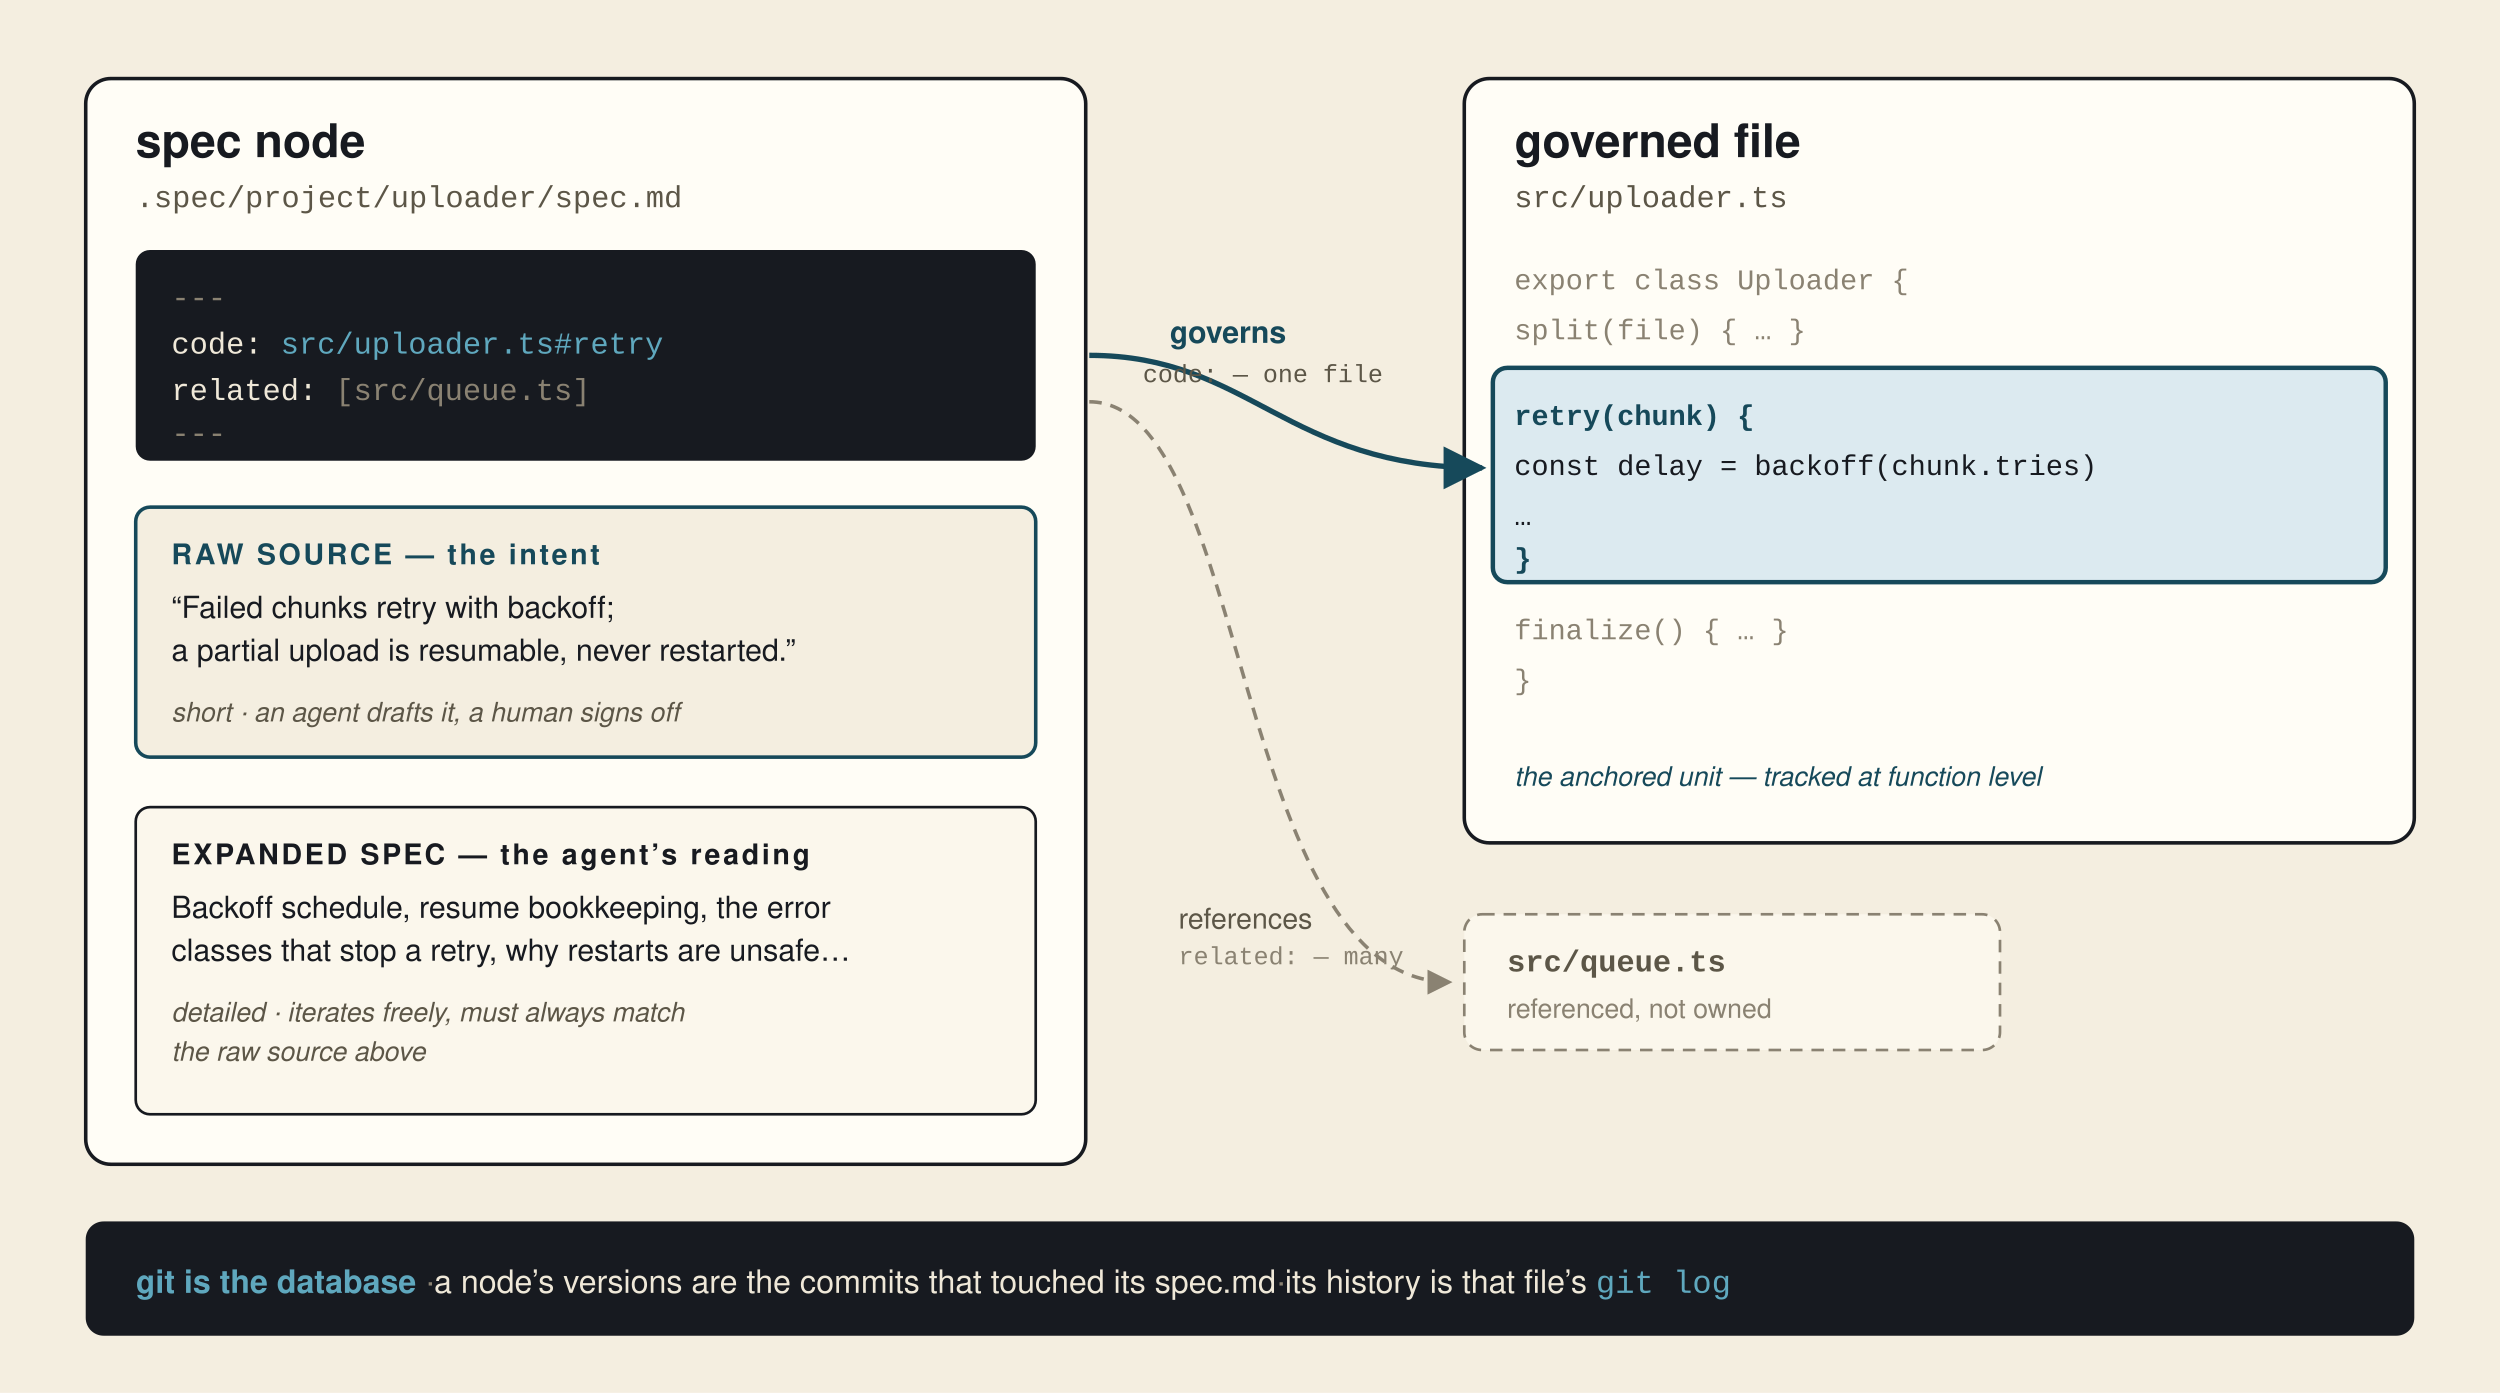
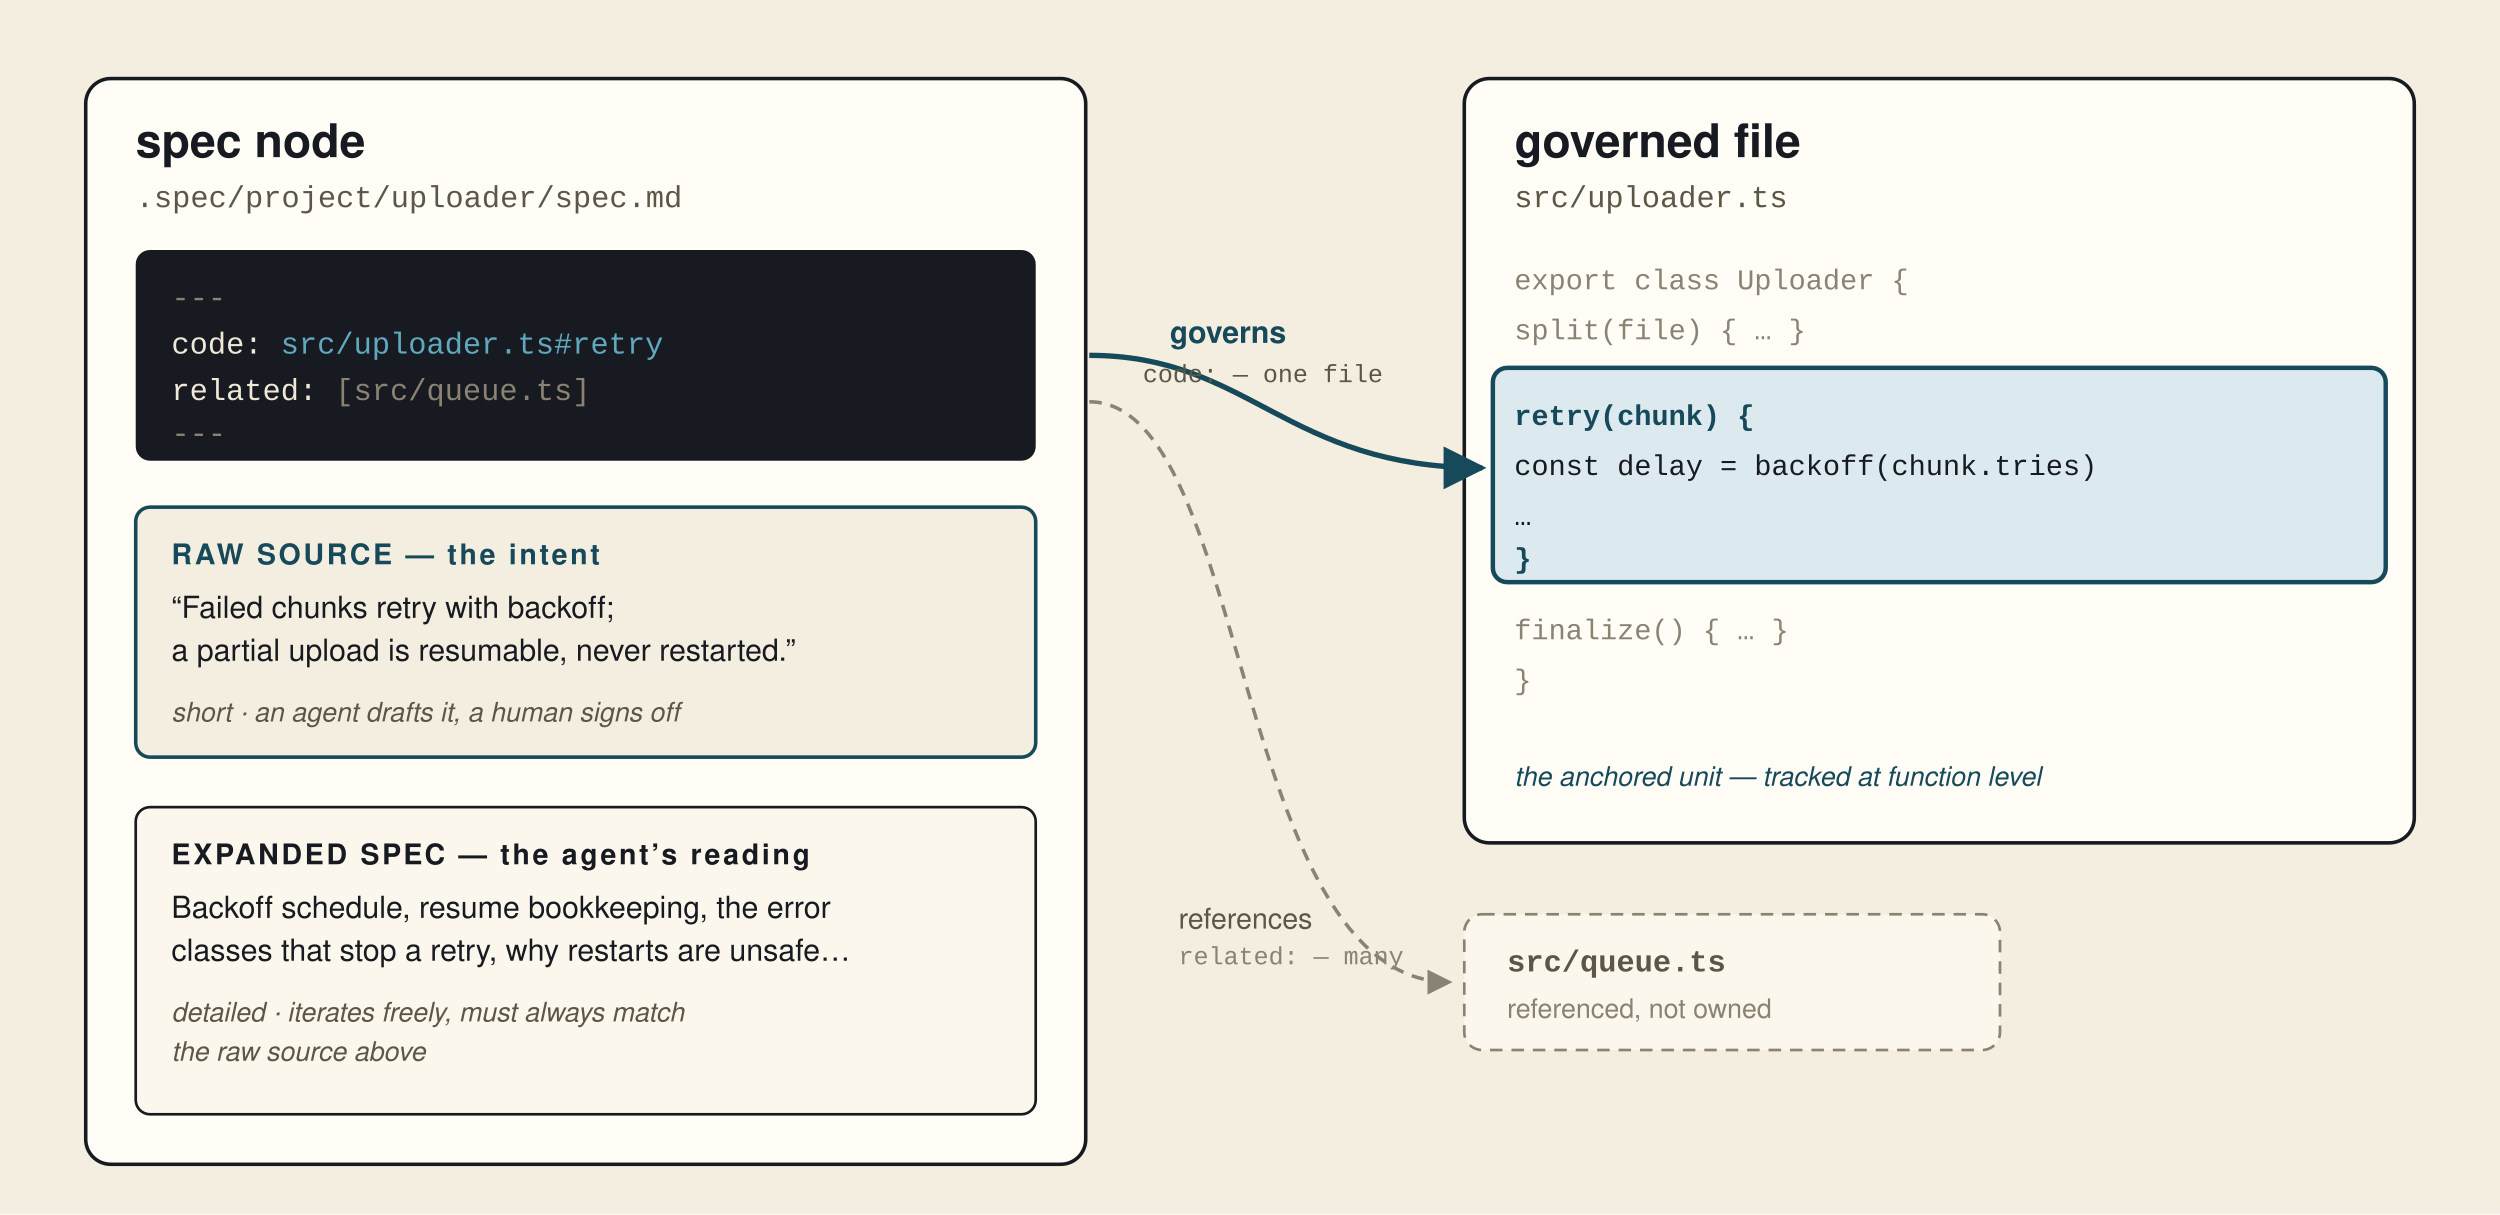
- <svg xmlns="http://www.w3.org/2000/svg" viewBox="0 0 1400 780" font-family="-apple-system, 'Segoe UI', Helvetica, Arial, sans-serif">
-   <rect width="1400" height="780" fill="#F4EEE0" />
+ <svg xmlns="http://www.w3.org/2000/svg" viewBox="0 0 1400 680" font-family="-apple-system, 'Segoe UI', Helvetica, Arial, sans-serif">
+   <rect width="1400" height="680" fill="#F4EEE0" />
  <defs>
    <marker id="arr" viewBox="0 0 10 10" refX="9" refY="5" markerWidth="8" markerHeight="8" orient="auto-start-reverse">
      <path d="M0,0 L10,5 L0,10 z" fill="#16495A" />
    </marker>
    <marker id="arrdim" viewBox="0 0 10 10" refX="9" refY="5" markerWidth="7" markerHeight="7" orient="auto-start-reverse">
      <path d="M0,0 L10,5 L0,10 z" fill="#8A8272" />
    </marker>
  </defs>
  <g>
    <rect x="48" y="44" width="560" height="608" rx="14" fill="#FFFDF6" stroke="#171A20" stroke-width="2" />
    <text x="76" y="88" font-size="26" font-weight="700" fill="#171A20">spec node</text>
    <text x="76" y="116" font-size="17" fill="#5C5647" font-family="ui-monospace, Menlo, Consolas, 'Liberation Mono', monospace">.spec/project/uploader/spec.md</text>
    <rect x="76" y="140" width="504" height="118" rx="8" fill="#171A20" />
    <g font-family="ui-monospace, Menlo, Consolas, 'Liberation Mono', monospace" font-size="17">
      <text x="96" y="172" fill="#8A8272">---</text>
      <text x="96" y="198" fill="#EFE8D8">code: <tspan fill="#5FA8BE">src/uploader.ts#retry</tspan>
      </text>
      <text x="96" y="224" fill="#EFE8D8">related: <tspan fill="#8A8272">[src/queue.ts]</tspan>
      </text>
      <text x="96" y="248" fill="#8A8272">---</text>
    </g>
    <rect x="76" y="284" width="504" height="140" rx="8" fill="#F4EEE0" stroke="#16495A" stroke-width="2" />
    <text x="96" y="316" font-size="16" font-weight="700" letter-spacing="1.5" fill="#16495A">RAW SOURCE — the intent</text>
    <text x="96" y="346" font-size="17" fill="#171A20">“Failed chunks retry with backoff;</text>
    <text x="96" y="370" font-size="17" fill="#171A20">a partial upload is resumable, never restarted.”</text>
    <text x="96" y="404" font-size="15" font-style="italic" fill="#5C5647">short · an agent drafts it, a human signs off</text>
    <rect x="76" y="452" width="504" height="172" rx="8" fill="#FBF7EC" stroke="#171A20" stroke-width="1.5" stroke-dasharray="none" />
    <text x="96" y="484" font-size="16" font-weight="700" letter-spacing="1.5" fill="#171A20">EXPANDED SPEC — the agent’s reading</text>
    <text x="96" y="514" font-size="17" fill="#171A20">Backoff schedule, resume bookkeeping, the error</text>
    <text x="96" y="538" font-size="17" fill="#171A20">classes that stop a retry, why restarts are unsafe…</text>
    <text x="96" y="572" font-size="15" font-style="italic" fill="#5C5647">detailed · iterates freely, must always match</text>
    <text x="96" y="594" font-size="15" font-style="italic" fill="#5C5647">the raw source above</text>
  </g>
  <g>
    <rect x="820" y="44" width="532" height="428" rx="14" fill="#FFFDF6" stroke="#171A20" stroke-width="2" />
    <text x="848" y="88" font-size="26" font-weight="700" fill="#171A20">governed file</text>
    <text x="848" y="116" font-size="17" fill="#5C5647" font-family="ui-monospace, Menlo, Consolas, 'Liberation Mono', monospace">src/uploader.ts</text>
    <g font-family="ui-monospace, Menlo, Consolas, 'Liberation Mono', monospace" font-size="16" fill="#8A8272">
      <text x="848" y="162">export class Uploader {</text>
      <text x="848" y="190">  split(file) { … }</text>
    </g>
    <rect x="836" y="206" width="500" height="120" rx="8" fill="#DCEAF0" stroke="#16495A" stroke-width="2.5" />
    <g font-family="ui-monospace, Menlo, Consolas, 'Liberation Mono', monospace" font-size="16" fill="#171A20">
      <text x="848" y="238">
        <tspan font-weight="700" fill="#16495A">retry(chunk) {</tspan>
      </text>
      <text x="848" y="266">    const delay = backoff(chunk.tries)</text>
      <text x="848" y="294">    …</text>
      <text x="848" y="318">
        <tspan font-weight="700" fill="#16495A">}</tspan>
      </text>
    </g>
    <g font-family="ui-monospace, Menlo, Consolas, 'Liberation Mono', monospace" font-size="16" fill="#8A8272">
      <text x="848" y="358">  finalize() { … }</text>
      <text x="848" y="386">}</text>
    </g>
    <text x="848" y="440" font-size="15" font-style="italic" fill="#16495A">the anchored unit — tracked at function level</text>
    <rect x="820" y="512" width="300" height="76" rx="10" fill="#FBF7EC" stroke="#8A8272" stroke-width="1.5" stroke-dasharray="7 5" />
    <text x="844" y="544" font-size="17" font-weight="600" fill="#5C5647" font-family="ui-monospace, Menlo, Consolas, 'Liberation Mono', monospace">src/queue.ts</text>
    <text x="844" y="570" font-size="15" fill="#8A8272">referenced, not owned</text>
  </g>
  <path d="M 610 199 C 700 199, 720 262, 830 262" fill="none" stroke="#16495A" stroke-width="3" marker-end="url(#arr)" />
  <text x="655" y="192" font-size="17" font-weight="700" fill="#16495A">governs</text>
  <text x="640" y="214" font-size="14" fill="#5C5647" font-family="ui-monospace, Menlo, Consolas, 'Liberation Mono', monospace">code: — one file</text>
  <path d="M 610 225 C 700 225, 690 550, 812 550" fill="none" stroke="#8A8272" stroke-width="2" stroke-dasharray="7 5" marker-end="url(#arrdim)" />
  <text x="660" y="520" font-size="16" fill="#5C5647">references</text>
  <text x="660" y="540" font-size="14" fill="#8A8272" font-family="ui-monospace, Menlo, Consolas, 'Liberation Mono', monospace">related: — many</text>
-   <rect x="48" y="684" width="1304" height="64" rx="10" fill="#171A20" />
-   <text x="76" y="724" font-size="18" fill="#EFE8D8">
-     <tspan font-weight="700" fill="#5FA8BE">git is the database</tspan>
-     <tspan fill="#8A8272">  ·  </tspan>a node’s versions are the commits that touched its spec.md<tspan fill="#8A8272">  ·  </tspan>its history is that file’s <tspan font-family="ui-monospace, Menlo, Consolas, 'Liberation Mono', monospace" fill="#5FA8BE">git log</tspan>
-   </text>
</svg>
